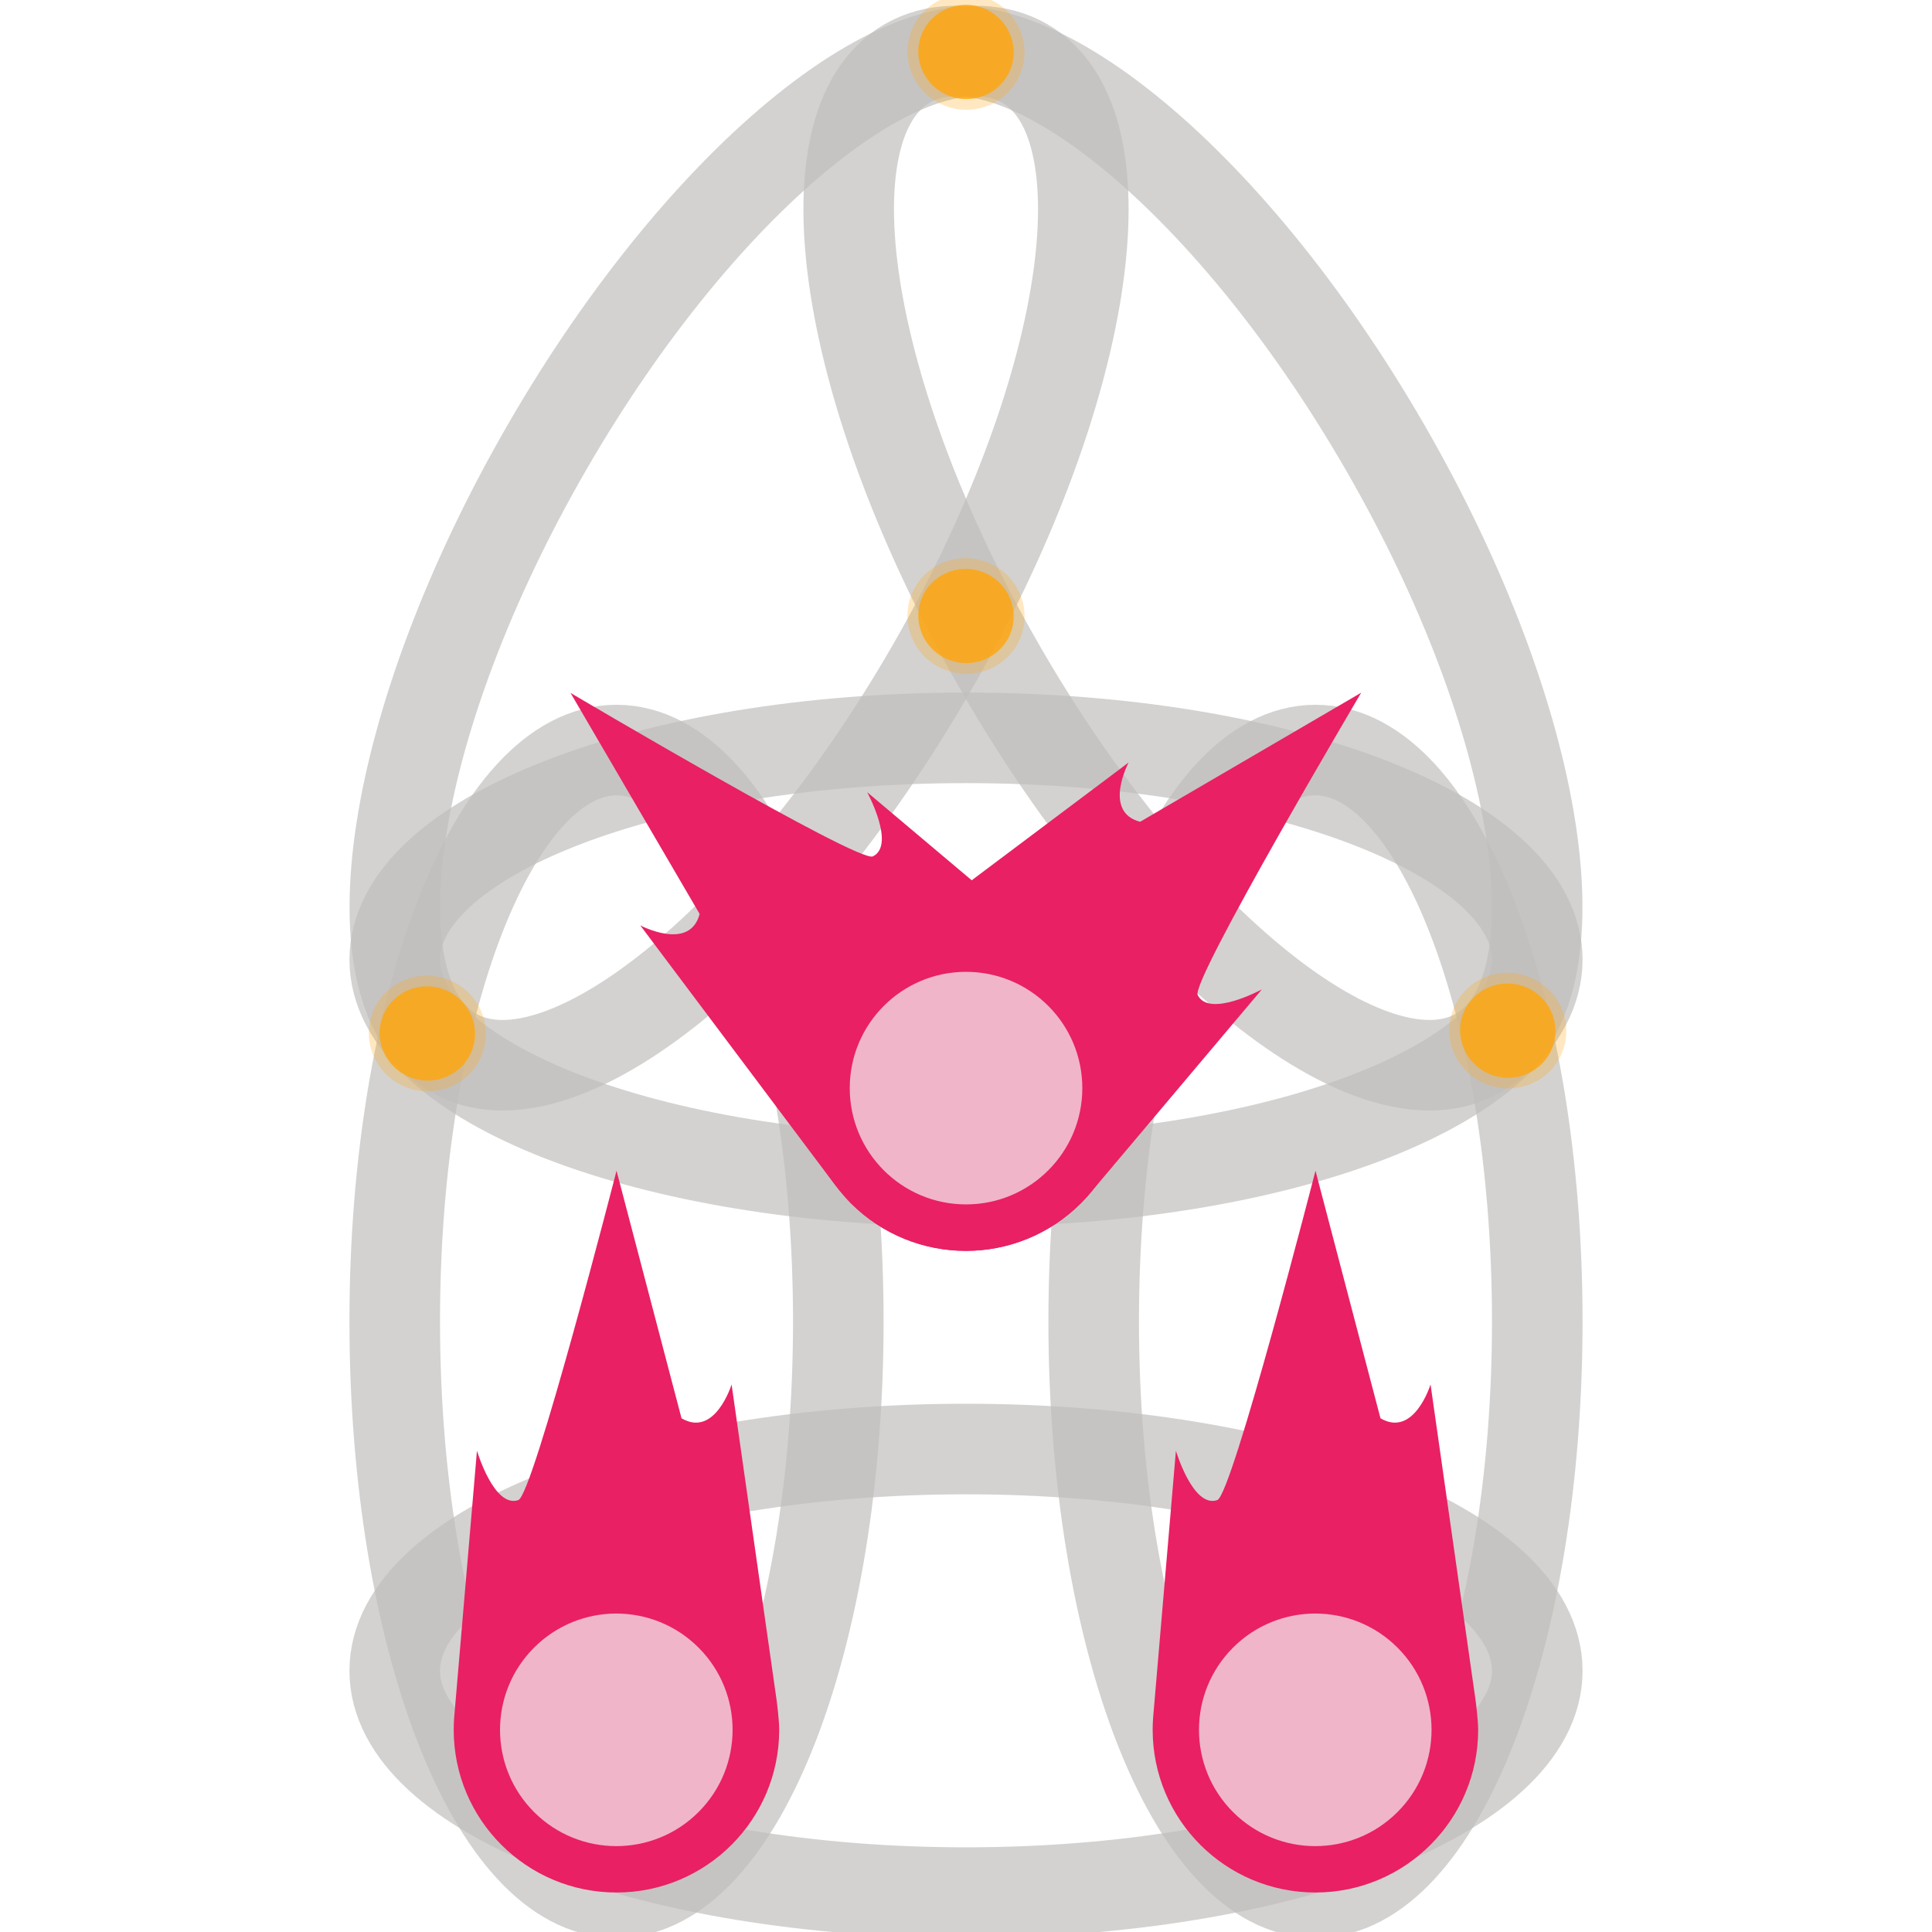
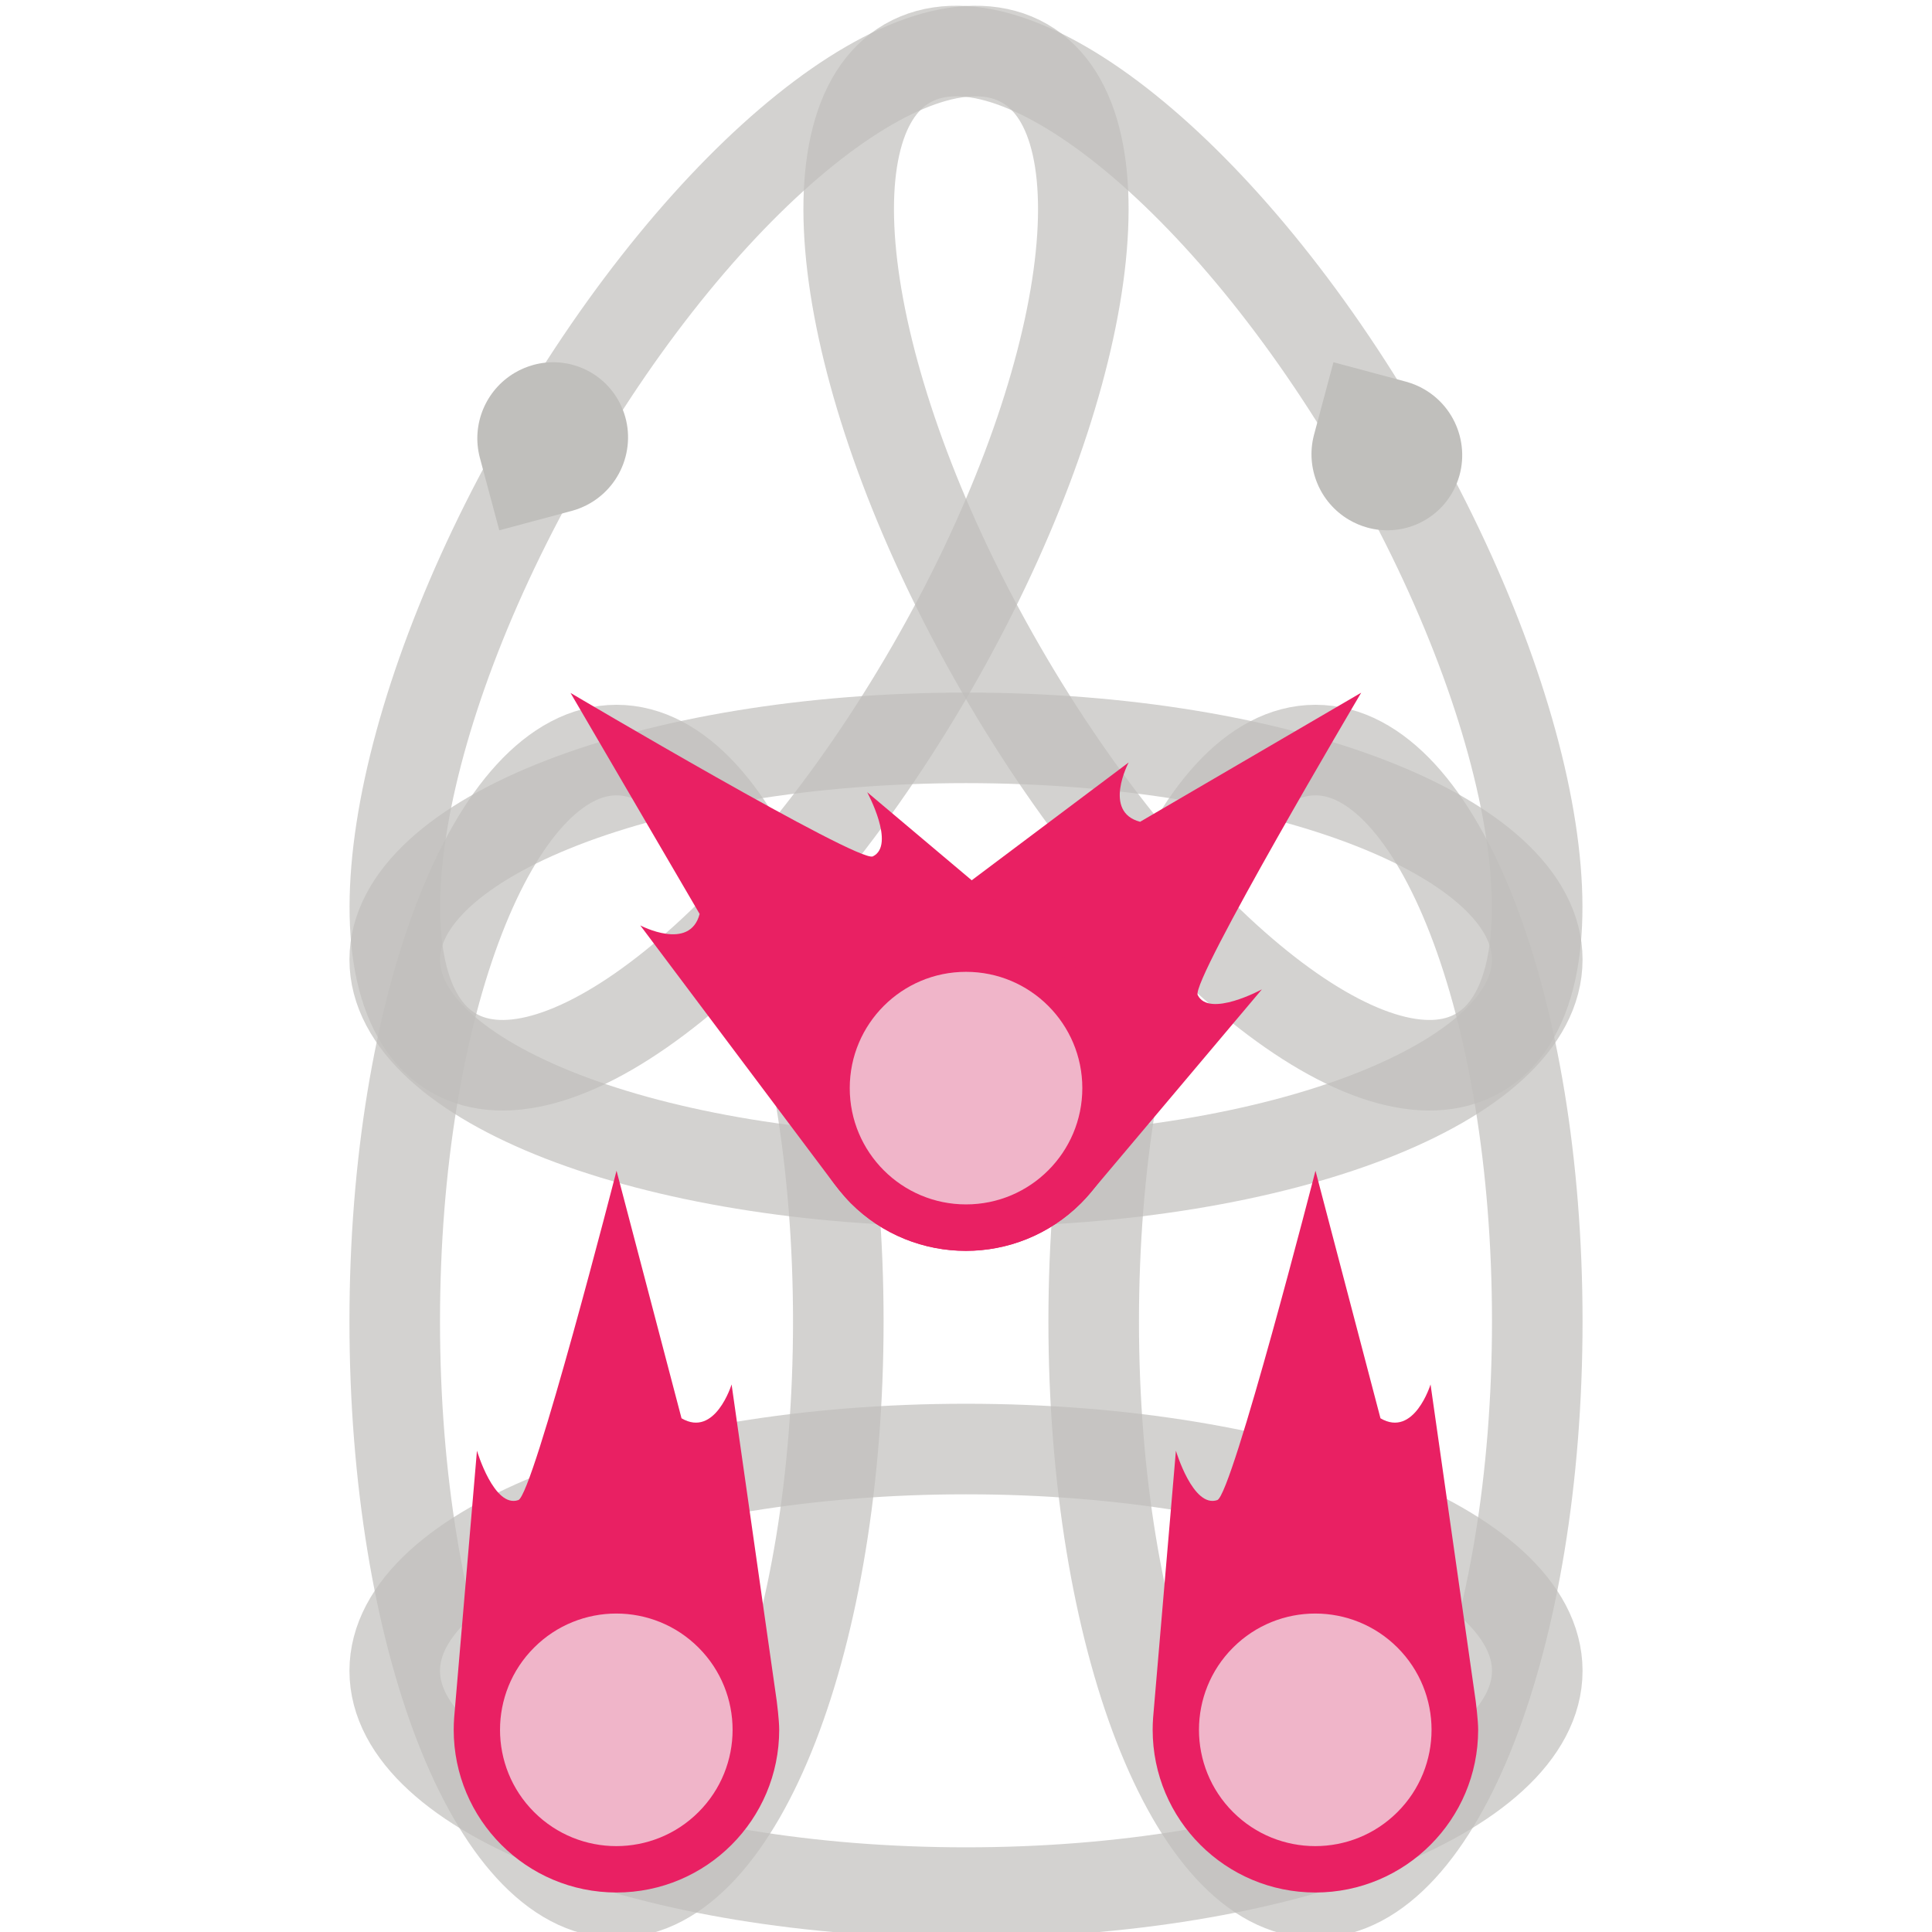
<svg xmlns="http://www.w3.org/2000/svg" width="64" height="64" viewBox="0 0 64 64" fill="none" version="1.1" id="svg2">
  <defs id="defs2" />
-   <g id="g15" transform="translate(-5.7396257e-7,0.1949427)">
-     <ellipse style="fill:none;fill-opacity:0.098;stroke:#c0bfbc;stroke-width:3;stroke-dasharray:none;stroke-opacity:0.698" id="ellipse25-0" cx="32" cy="31.594" rx="18.924" ry="7.347" />
-     <g id="g11">
-       <ellipse style="fill:none;fill-opacity:0.098;stroke:#c0bfbc;stroke-width:3;stroke-dasharray:none;stroke-opacity:0.698" id="ellipse2-9-3" cx="35.602" cy="-25.076" rx="18.924" ry="7.347" transform="rotate(60)" />
-       <ellipse style="fill:none;fill-opacity:0.098;stroke:#c0bfbc;stroke-width:3;stroke-dasharray:none;stroke-opacity:0.698" id="ellipse3-3-9" cx="-3.602" cy="30.35" rx="18.924" ry="7.347" transform="rotate(-60)" />
+   <ellipse style="fill:none;fill-opacity:0.098;stroke:#c0bfbc;stroke-width:3;stroke-dasharray:none;stroke-opacity:0.698" id="ellipse25-0" cx="32" cy="31.789" rx="18.924" ry="7.347" />
+   <g id="g11" transform="translate(-5.7396257e-7,0.1949427)">
+     <ellipse style="fill:none;fill-opacity:0.098;stroke:#c0bfbc;stroke-width:3;stroke-dasharray:none;stroke-opacity:0.698" id="ellipse2-9-3" cx="35.602" cy="-25.076" rx="18.924" ry="7.347" transform="rotate(60)" />
+     <ellipse style="fill:none;fill-opacity:0.098;stroke:#c0bfbc;stroke-width:3;stroke-dasharray:none;stroke-opacity:0.698" id="ellipse3-3-9" cx="-3.602" cy="30.35" rx="18.924" ry="7.347" transform="rotate(-60)" />
+   </g>
+   <ellipse style="fill:none;fill-opacity:0.098;stroke:#c0bfbc;stroke-width:3;stroke-dasharray:none;stroke-opacity:0.698" id="ellipse1-7" cx="32" cy="55.348" rx="18.924" ry="7.347" />
+   <ellipse style="fill:none;fill-opacity:0.098;stroke:#c0bfbc;stroke-width:3;stroke-dasharray:none;stroke-opacity:0.698" id="ellipse16" cx="43.771" cy="-43.577" rx="18.924" ry="7.347" transform="rotate(90)" />
+   <ellipse style="fill:none;fill-opacity:0.098;stroke:#c0bfbc;stroke-width:3;stroke-dasharray:none;stroke-opacity:0.698" id="ellipse17" cx="-43.771" cy="20.423" rx="18.924" ry="7.347" transform="rotate(-90)" />
+   <g id="g6" transform="matrix(2.460617,-2.460617,2.460617,2.460617,-188.6387,170.8111)">
+     <path style="fill:#e92063;fill-opacity:1;stroke-width:0.01" d="m 74.015,20.358 c 0,0 -2.743,1.622 -2.878,1.556 -0.22,-0.107 0.054,-0.611 0.054,-0.611 -0.65,0.548 -1.301,1.096 -1.951,1.644 -0.029,0.025 -0.057,0.051 -0.084,0.078 -0.605,0.605 -0.605,1.586 0,2.191 0.605,0.605 1.586,0.605 2.191,0 0.066,-0.066 0.176,-0.209 0.176,-0.209 l 1.828,-2.436 c 0,0 -0.471,0.25 -0.565,-0.109 z" id="path5" />
+     <circle style="fill:#f3f3f3;fill-opacity:0.703;stroke-width:0.01" cx="70.25" cy="24.12" r="1.107" id="circle5" />
+   </g>
+   <g id="g9" transform="matrix(2.460617,-2.460617,2.460617,2.460617,-211.7925,170.8111)">
+     <path style="fill:#e92063;fill-opacity:1;stroke-width:0.01" d="m 74.015,20.358 c 0,0 -2.743,1.622 -2.878,1.556 -0.22,-0.107 0.054,-0.611 0.054,-0.611 -0.65,0.548 -1.301,1.096 -1.951,1.644 -0.029,0.025 -0.057,0.051 -0.084,0.078 -0.605,0.605 -0.605,1.586 0,2.191 0.605,0.605 1.586,0.605 2.191,0 0.066,-0.066 0.176,-0.209 0.176,-0.209 l 1.828,-2.436 c 0,0 -0.471,0.25 -0.565,-0.109 z" id="path6" />
+     <circle style="fill:#f3f3f3;fill-opacity:0.703;stroke-width:0.01" cx="70.25" cy="24.12" r="1.107" id="circle6" />
+   </g>
+   <g id="g14" transform="rotate(-45,12.35743,60.55588)">
+     <g id="g5" transform="matrix(0,-1,-1,0,98.11346,100.6856)">
+       <path style="fill:#e92063;fill-opacity:1;stroke-width:0.036" d="m 43.577,36.016 c 0,0 -2.756,10.741 -3.252,10.911 -0.807,0.278 -1.371,-1.636 -1.371,-1.636 -0.251,2.949 -0.502,5.898 -0.754,8.847 -0.01,0.131 -0.015,0.264 -0.015,0.398 2e-6,2.978 2.414,5.391 5.391,5.391 2.978,0 5.391,-2.414 5.391,-5.391 0,-0.323 -0.083,-0.948 -0.083,-0.948 L 47.39,43.097 c 0,0 -0.543,1.774 -1.658,1.121 z" id="path2" />
+       <circle style="fill:#f3f3f3;fill-opacity:0.703;stroke-width:0.036" cx="-7.753" cy="69.372" r="3.851" id="circle3" transform="rotate(-45)" />
    </g>
-     <g id="g3" transform="rotate(-90,17.67161,11.22274)" style="opacity:0.85;fill:#ffa50a;fill-opacity:1">
-       <ellipse style="fill:#ffa50a;fill-opacity:0.3;stroke:none;stroke-width:3;stroke-linejoin:round;stroke-dasharray:none;stroke-opacity:1;paint-order:stroke markers fill" id="ellipse2-9" cx="17.382" cy="33.163" rx="1.941" ry="1.914" transform="matrix(-0.2650858,0.9642248,0.9642248,0.2650858,0,0)" />
-       <ellipse style="fill:#ffa50a;fill-opacity:1;stroke:none;stroke-width:3;stroke-linejoin:round;stroke-dasharray:none;stroke-opacity:1;paint-order:stroke markers fill" id="ellipse3-7" cx="17.382" cy="33.163" rx="1.581" ry="1.559" transform="matrix(-0.2650858,0.9642248,0.9642248,0.2650858,0,0)" />
-     </g>
-     <ellipse style="fill:none;fill-opacity:0.098;stroke:#c0bfbc;stroke-width:3;stroke-dasharray:none;stroke-opacity:0.698" id="ellipse1-7" cx="32" cy="55.153" rx="18.924" ry="7.347" />
-     <ellipse style="fill:none;fill-opacity:0.098;stroke:#c0bfbc;stroke-width:3;stroke-dasharray:none;stroke-opacity:0.698" id="ellipse16" cx="43.576" cy="-43.577" rx="18.924" ry="7.347" transform="rotate(90)" />
-     <ellipse style="fill:none;fill-opacity:0.098;stroke:#c0bfbc;stroke-width:3;stroke-dasharray:none;stroke-opacity:0.698" id="ellipse17" cx="-43.576" cy="20.423" rx="18.924" ry="7.347" transform="rotate(-90)" />
-     <g id="g26" transform="rotate(-90,25.00704,36.40181)" style="opacity:0.85;fill:#ffa50a;fill-opacity:1">
-       <ellipse style="fill:#ffa50a;fill-opacity:0.3;stroke:none;stroke-width:3;stroke-linejoin:round;stroke-dasharray:none;stroke-opacity:1;paint-order:stroke markers fill" id="ellipse25" cx="17.382" cy="33.163" rx="1.941" ry="1.914" transform="matrix(-0.2650858,0.9642248,0.9642248,0.2650858,0,0)" />
-       <ellipse style="fill:#ffa50a;fill-opacity:1;stroke:none;stroke-width:3;stroke-linejoin:round;stroke-dasharray:none;stroke-opacity:1;paint-order:stroke markers fill" id="ellipse26" cx="17.382" cy="33.163" rx="1.581" ry="1.559" transform="matrix(-0.2650858,0.9642248,0.9642248,0.2650858,0,0)" />
-     </g>
-     <g id="g6" transform="matrix(2.460617,-2.460617,2.460617,2.460617,-188.6387,170.6162)">
-       <path style="fill:#e92063;fill-opacity:1;stroke-width:0.01" d="m 74.015,20.358 c 0,0 -2.743,1.622 -2.878,1.556 -0.22,-0.107 0.054,-0.611 0.054,-0.611 -0.65,0.548 -1.301,1.096 -1.951,1.644 -0.029,0.025 -0.057,0.051 -0.084,0.078 -0.605,0.605 -0.605,1.586 0,2.191 0.605,0.605 1.586,0.605 2.191,0 0.066,-0.066 0.176,-0.209 0.176,-0.209 l 1.828,-2.436 c 0,0 -0.471,0.25 -0.565,-0.109 z" id="path5" />
-       <circle style="fill:#f3f3f3;fill-opacity:0.703;stroke-width:0.01" cx="70.25" cy="24.12" r="1.107" id="circle5" />
-     </g>
-     <g id="g9" transform="matrix(2.460617,-2.460617,2.460617,2.460617,-211.7925,170.6162)">
-       <path style="fill:#e92063;fill-opacity:1;stroke-width:0.01" d="m 74.015,20.358 c 0,0 -2.743,1.622 -2.878,1.556 -0.22,-0.107 0.054,-0.611 0.054,-0.611 -0.65,0.548 -1.301,1.096 -1.951,1.644 -0.029,0.025 -0.057,0.051 -0.084,0.078 -0.605,0.605 -0.605,1.586 0,2.191 0.605,0.605 1.586,0.605 2.191,0 0.066,-0.066 0.176,-0.209 0.176,-0.209 l 1.828,-2.436 c 0,0 -0.471,0.25 -0.565,-0.109 z" id="path6" />
-       <circle style="fill:#f3f3f3;fill-opacity:0.703;stroke-width:0.01" cx="70.25" cy="24.12" r="1.107" id="circle6" />
-     </g>
-     <g id="g14" transform="rotate(-45,12.12212,60.45841)">
-       <g id="g5" transform="matrix(0,-1,-1,0,98.11346,100.6856)">
-         <path style="fill:#e92063;fill-opacity:1;stroke-width:0.036" d="m 43.577,36.016 c 0,0 -2.756,10.741 -3.252,10.911 -0.807,0.278 -1.371,-1.636 -1.371,-1.636 -0.251,2.949 -0.502,5.898 -0.754,8.847 -0.01,0.131 -0.015,0.264 -0.015,0.398 2e-6,2.978 2.414,5.391 5.391,5.391 2.978,0 5.391,-2.414 5.391,-5.391 0,-0.323 -0.083,-0.948 -0.083,-0.948 L 47.39,43.097 c 0,0 -0.543,1.774 -1.658,1.121 z" id="path2" />
-         <circle style="fill:#f3f3f3;fill-opacity:0.703;stroke-width:0.036" cx="-7.753" cy="69.372" r="3.851" id="circle3" transform="rotate(-45)" />
-       </g>
-       <g id="g10" transform="matrix(-2.460617,-2.460617,-2.460617,2.460617,275.7877,170.6227)">
-         <path style="fill:#e92063;fill-opacity:1;stroke-width:0.01" d="m 74.015,20.358 c 0,0 -2.743,1.622 -2.878,1.556 -0.22,-0.107 0.054,-0.611 0.054,-0.611 -0.65,0.548 -1.301,1.096 -1.951,1.644 -0.029,0.025 -0.057,0.051 -0.084,0.078 -0.605,0.605 -0.605,1.586 0,2.191 0.605,0.605 1.586,0.605 2.191,0 0.066,-0.066 0.176,-0.209 0.176,-0.209 l 1.828,-2.436 c 0,0 -0.471,0.25 -0.565,-0.109 z" id="path7" />
-         <circle style="fill:#f3f3f3;fill-opacity:0.703;stroke-width:0.01" cx="70.25" cy="24.12" r="1.107" id="circle7" />
-       </g>
-     </g>
-     <g id="g10-5" transform="rotate(-90,42.85536,18.45913)" style="opacity:0.85;fill:#ffa50a;fill-opacity:1">
-       <ellipse style="fill:#ffa50a;fill-opacity:0.3;stroke:none;stroke-width:3;stroke-linejoin:round;stroke-dasharray:none;stroke-opacity:1;paint-order:stroke markers fill" id="ellipse9-7" cx="17.382" cy="33.163" rx="1.941" ry="1.914" transform="matrix(-0.2650858,0.9642248,0.9642248,0.2650858,0,0)" />
-       <ellipse style="fill:#ffa50a;fill-opacity:1;stroke:none;stroke-width:3;stroke-linejoin:round;stroke-dasharray:none;stroke-opacity:1;paint-order:stroke markers fill" id="ellipse10-2" cx="17.382" cy="33.163" rx="1.581" ry="1.559" transform="matrix(-0.2650858,0.9642248,0.9642248,0.2650858,0,0)" />
-     </g>
-     <g id="g12" transform="rotate(-90,27.01387,20.565)" style="opacity:0.85;fill:#ffa50a;fill-opacity:1">
-       <ellipse style="fill:#ffa50a;fill-opacity:0.3;stroke:none;stroke-width:3;stroke-linejoin:round;stroke-dasharray:none;stroke-opacity:1;paint-order:stroke markers fill" id="ellipse11" cx="17.382" cy="33.163" rx="1.941" ry="1.914" transform="matrix(-0.2650858,0.9642248,0.9642248,0.2650858,0,0)" />
-       <ellipse style="fill:#ffa50a;fill-opacity:1;stroke:none;stroke-width:3;stroke-linejoin:round;stroke-dasharray:none;stroke-opacity:1;paint-order:stroke markers fill" id="ellipse12" cx="17.382" cy="33.163" rx="1.581" ry="1.559" transform="matrix(-0.2650858,0.9642248,0.9642248,0.2650858,0,0)" />
+     <g id="g10" transform="matrix(-2.460617,-2.460617,-2.460617,2.460617,275.7877,170.6227)">
+       <path style="fill:#e92063;fill-opacity:1;stroke-width:0.01" d="m 74.015,20.358 c 0,0 -2.743,1.622 -2.878,1.556 -0.22,-0.107 0.054,-0.611 0.054,-0.611 -0.65,0.548 -1.301,1.096 -1.951,1.644 -0.029,0.025 -0.057,0.051 -0.084,0.078 -0.605,0.605 -0.605,1.586 0,2.191 0.605,0.605 1.586,0.605 2.191,0 0.066,-0.066 0.176,-0.209 0.176,-0.209 l 1.828,-2.436 c 0,0 -0.471,0.25 -0.565,-0.109 z" id="path7" />
+       <circle style="fill:#f3f3f3;fill-opacity:0.703;stroke-width:0.01" cx="70.25" cy="24.12" r="1.107" id="circle7" />
    </g>
  </g>
+   <g id="g4-7" transform="matrix(-0.7564024,0.2026774,0.2026774,0.7564024,41.44841,-30.03985)" style="fill:#c0bfbc">
+     <path id="path3-5" style="fill:#c0bfbc;fill-opacity:1;stroke:none;stroke-width:2.554;stroke-linejoin:round;stroke-dasharray:none;stroke-opacity:1;paint-order:stroke markers fill" d="m 43.273,44.105 a 3.204,3.181 44.954 0 0 -3.09,2.335 3.204,3.181 44.954 0 0 2.247,3.933 3.204,3.181 44.954 0 0 0.836,0.117 h 0.025 l 3.168,10e-7 -10e-7,-3.192 a 3.204,3.181 44.954 0 0 -2.357,-3.075 3.204,3.181 44.954 0 0 -0.828,-0.117 z" />
+   </g>
+   <g id="g1" transform="matrix(-0.7564024,-0.2026774,0.2026774,-0.7564024,69.081,59.60668)" style="fill:#c0bfbc">
+     <path id="path1" style="fill:#c0bfbc;fill-opacity:1;stroke:none;stroke-width:2.554;stroke-linejoin:round;stroke-dasharray:none;stroke-opacity:1;paint-order:stroke markers fill" d="m 43.273,44.105 a 3.204,3.181 44.954 0 0 -3.09,2.335 3.204,3.181 44.954 0 0 2.247,3.933 3.204,3.181 44.954 0 0 0.836,0.117 h 0.025 l 3.168,10e-7 -10e-7,-3.192 a 3.204,3.181 44.954 0 0 -2.357,-3.075 3.204,3.181 44.954 0 0 -0.828,-0.117 z" />
+   </g>
</svg>
